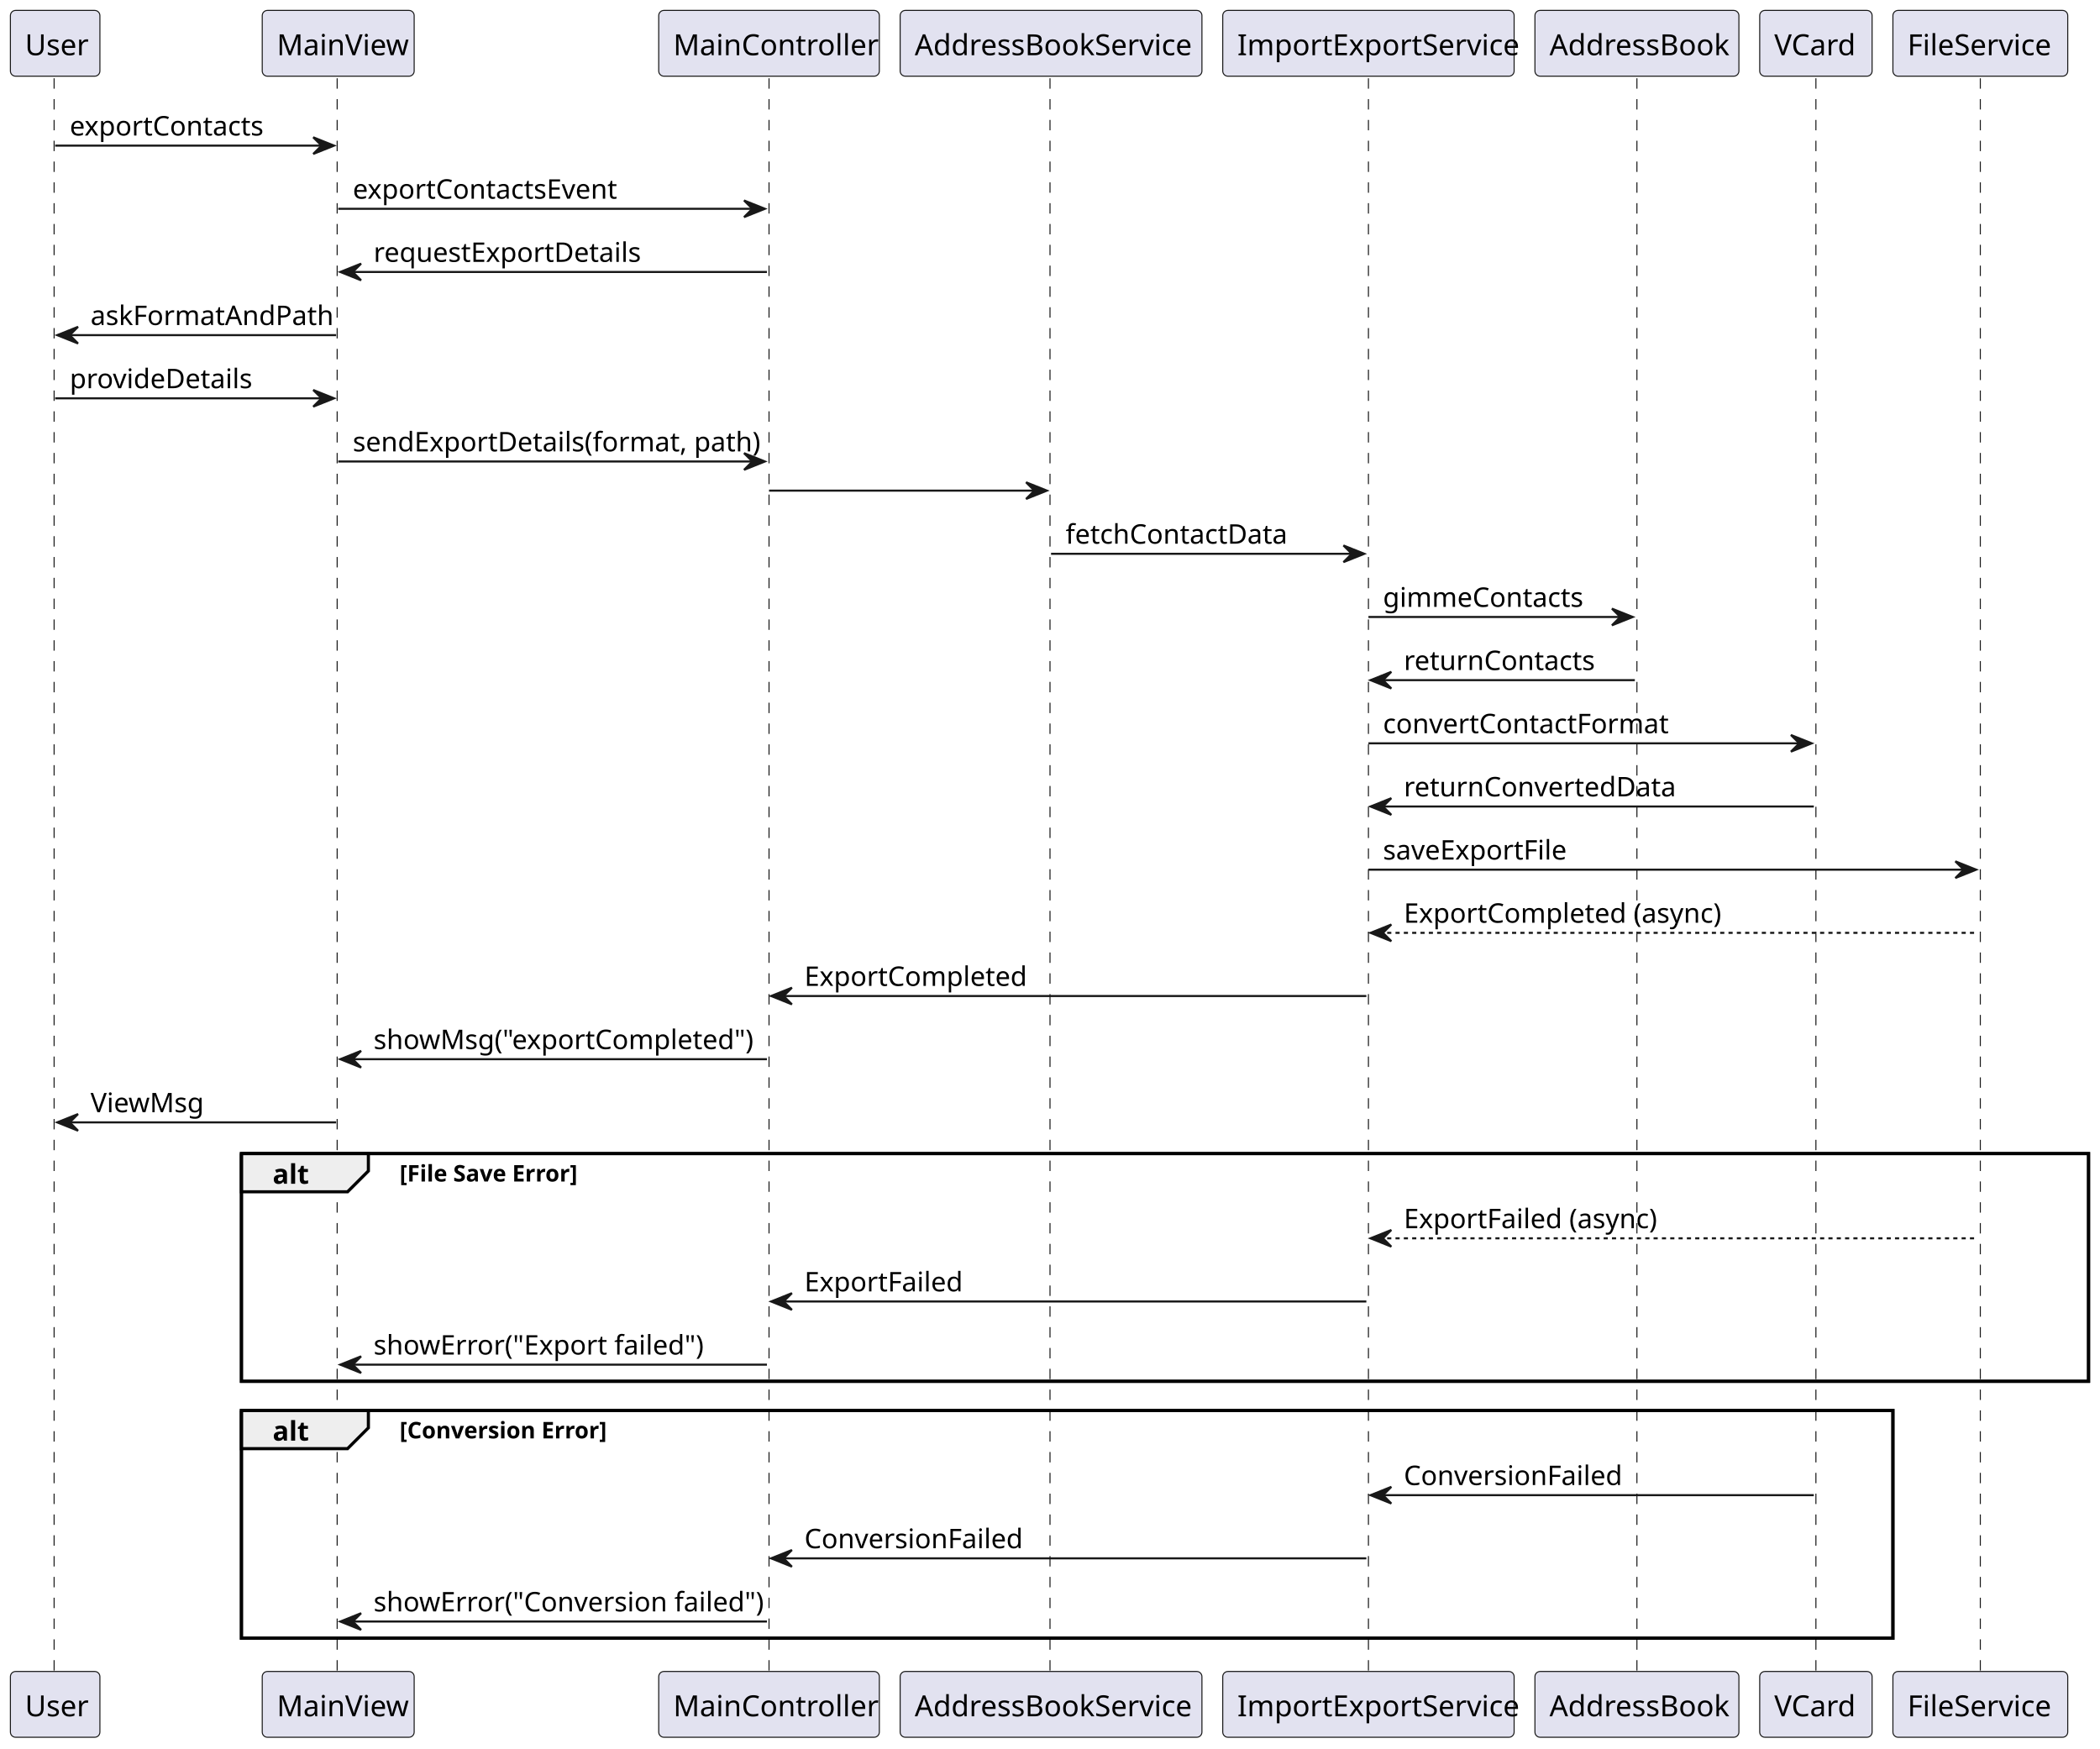
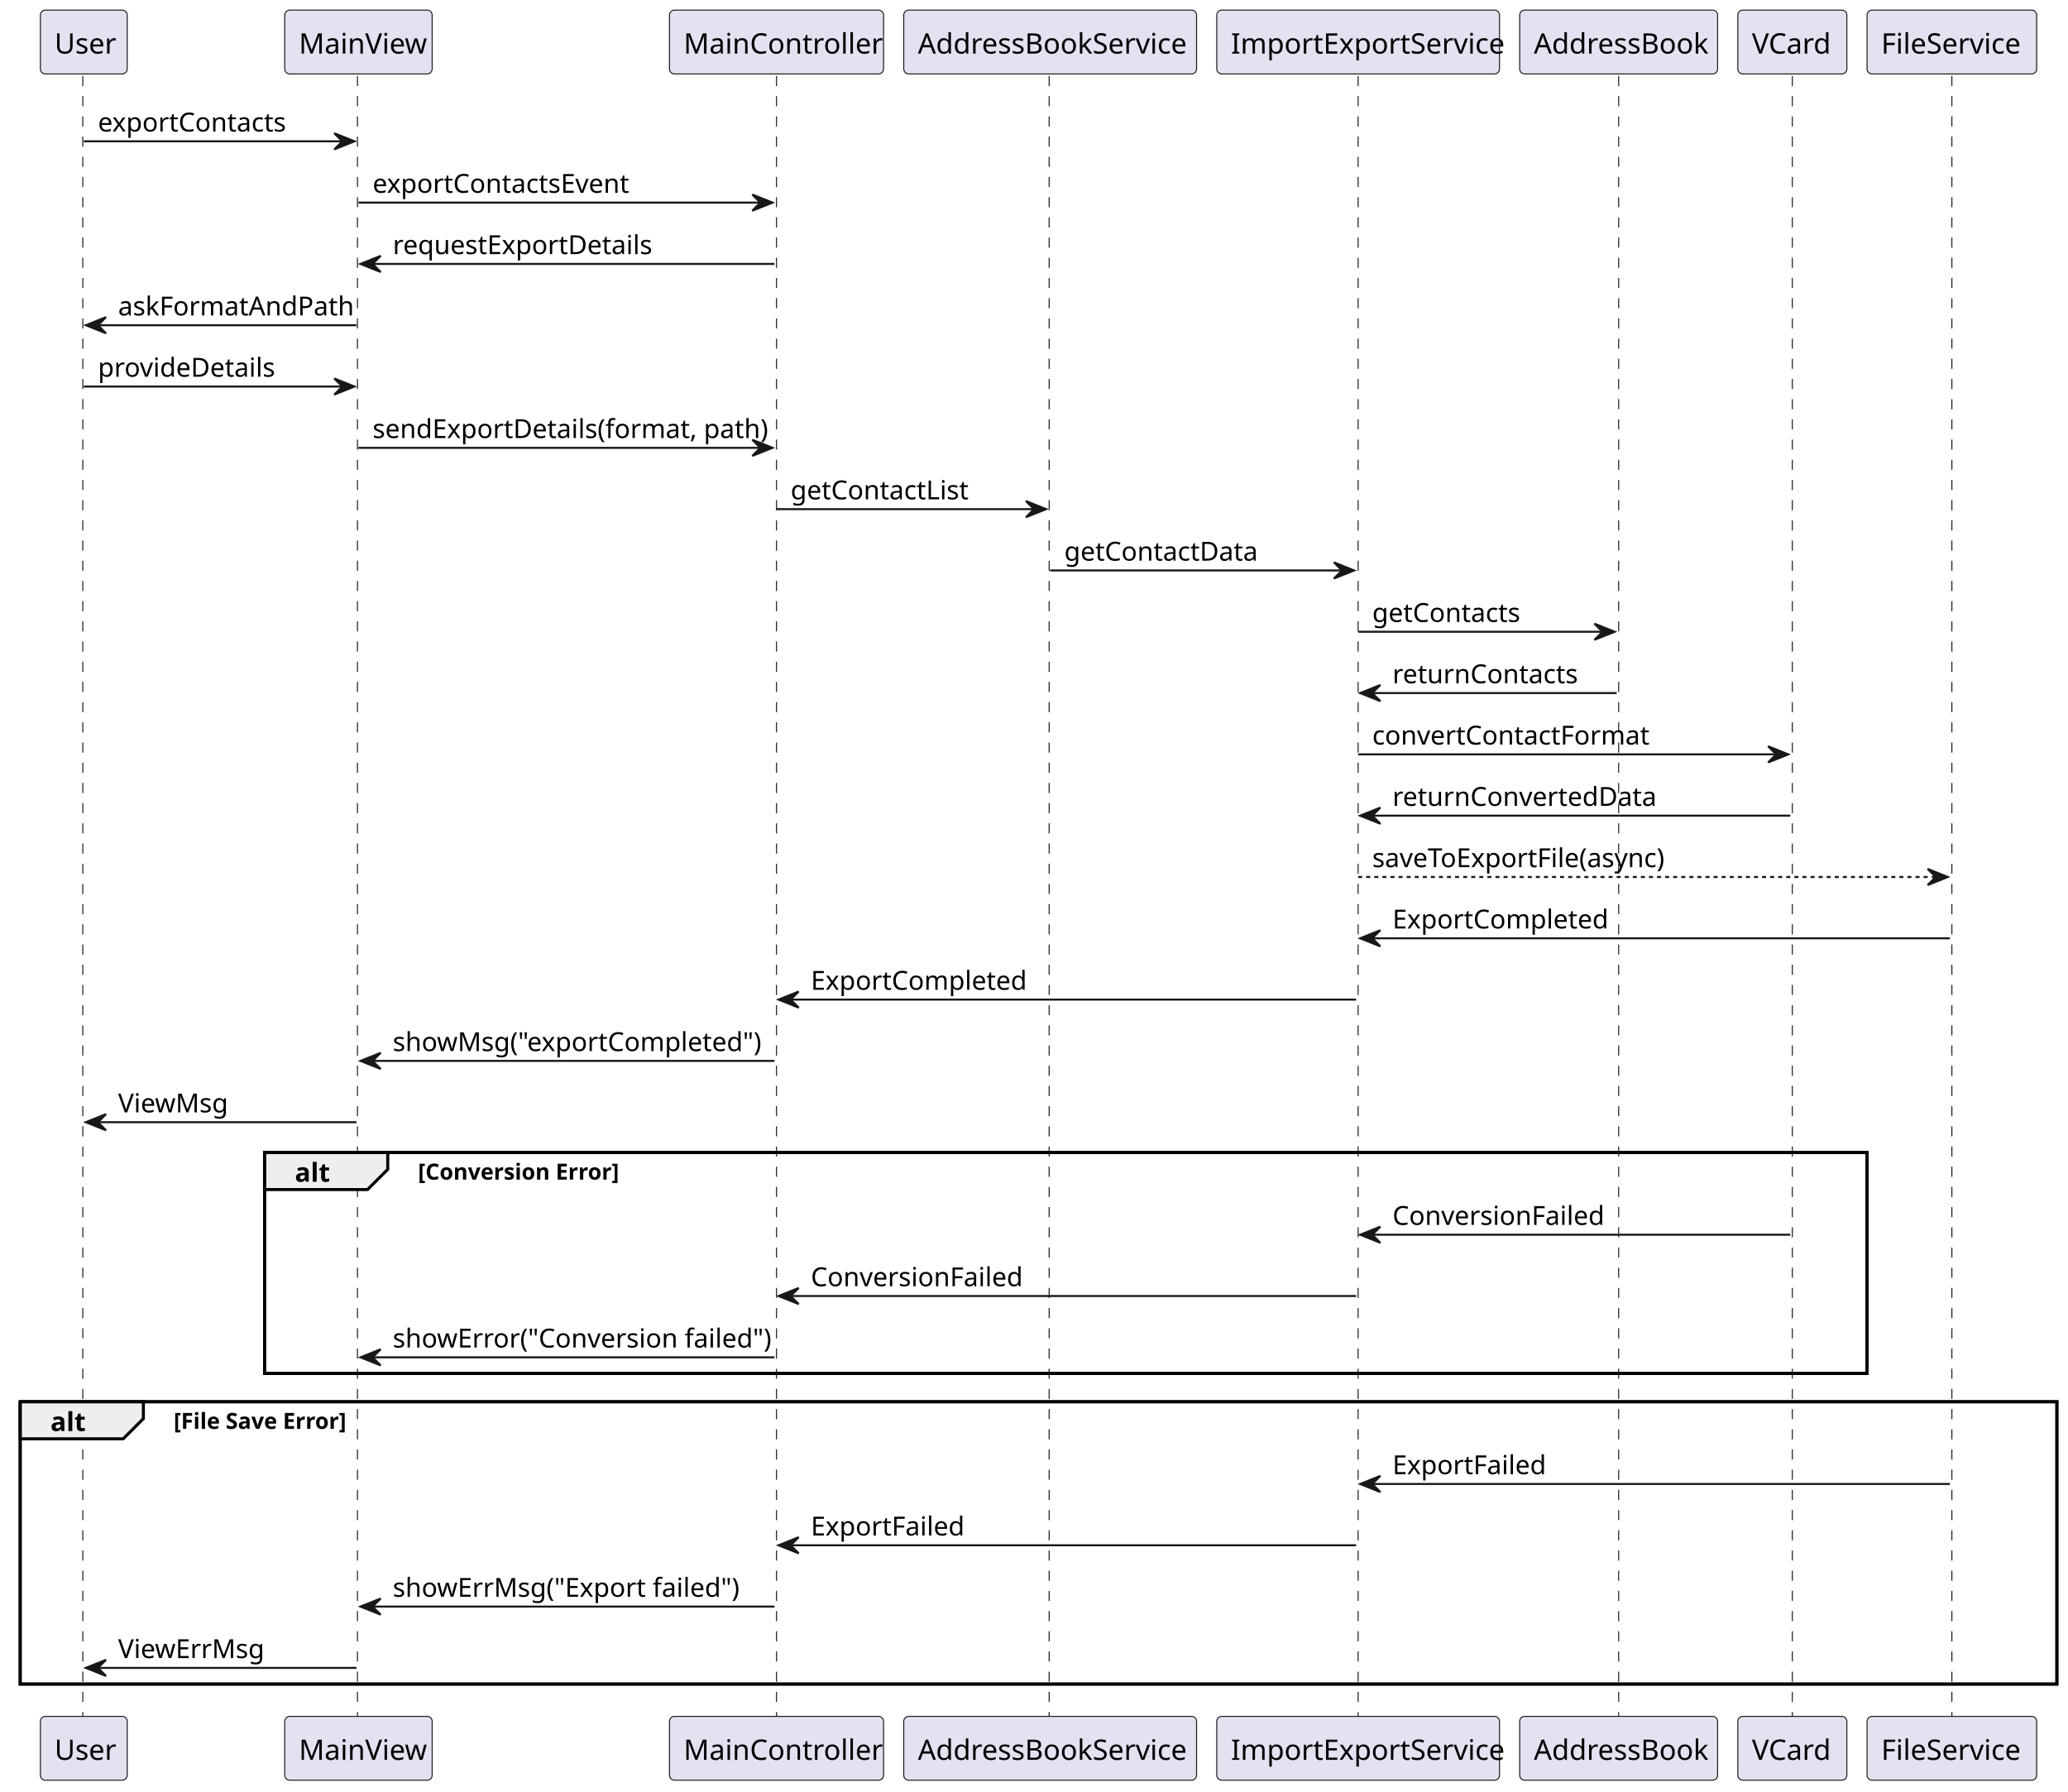
- <svg xmlns="http://www.w3.org/2000/svg" contentStyleType="text/css" height="840px" preserveAspectRatio="none" style="width:1009px;height:840px;background:#FFFFFF;" version="1.1" viewBox="0 0 1009 840" width="1009px" zoomAndPan="magnify">
+ <svg xmlns="http://www.w3.org/2000/svg" contentStyleType="text/css" height="887px" preserveAspectRatio="none" style="width:1024px;height:887px;background:#FFFFFF;" version="1.1" viewBox="0 0 1024 887" width="1024px" zoomAndPan="magnify">
  <defs />
  <g>
-     <rect fill="none" height="109.406" style="stroke:#000000;stroke-width:1.5;" width="887.5" x="116" y="554.234" />
-     <rect fill="none" height="109.406" style="stroke:#000000;stroke-width:1.5;" width="793.5" x="116" y="677.641" />
-     <line style="stroke:#181818;stroke-width:0.5;stroke-dasharray:5.0,5.0;" x1="26" x2="26" y1="37.609" y2="804.047" />
-     <line style="stroke:#181818;stroke-width:0.5;stroke-dasharray:5.0,5.0;" x1="162" x2="162" y1="37.609" y2="804.047" />
-     <line style="stroke:#181818;stroke-width:0.5;stroke-dasharray:5.0,5.0;" x1="369.5" x2="369.5" y1="37.609" y2="804.047" />
-     <line style="stroke:#181818;stroke-width:0.5;stroke-dasharray:5.0,5.0;" x1="504.5" x2="504.5" y1="37.609" y2="804.047" />
-     <line style="stroke:#181818;stroke-width:0.5;stroke-dasharray:5.0,5.0;" x1="657.5" x2="657.5" y1="37.609" y2="804.047" />
-     <line style="stroke:#181818;stroke-width:0.5;stroke-dasharray:5.0,5.0;" x1="786.5" x2="786.5" y1="37.609" y2="804.047" />
-     <line style="stroke:#181818;stroke-width:0.5;stroke-dasharray:5.0,5.0;" x1="872.5" x2="872.5" y1="37.609" y2="804.047" />
-     <line style="stroke:#181818;stroke-width:0.5;stroke-dasharray:5.0,5.0;" x1="951.5" x2="951.5" y1="37.609" y2="804.047" />
-     <rect fill="#E2E2F0" height="31.609" rx="2.5" ry="2.5" style="stroke:#181818;stroke-width:0.5;" width="43" x="5" y="5" />
-     <text fill="#000000" font-family="sans-serif" font-size="14" lengthAdjust="spacing" textLength="29" x="12" y="26.533">User</text>
-     <rect fill="#E2E2F0" height="31.609" rx="2.5" ry="2.5" style="stroke:#181818;stroke-width:0.5;" width="43" x="5" y="803.047" />
-     <text fill="#000000" font-family="sans-serif" font-size="14" lengthAdjust="spacing" textLength="29" x="12" y="824.58">User</text>
-     <rect fill="#E2E2F0" height="31.609" rx="2.5" ry="2.5" style="stroke:#181818;stroke-width:0.5;" width="73" x="126" y="5" />
-     <text fill="#000000" font-family="sans-serif" font-size="14" lengthAdjust="spacing" textLength="59" x="133" y="26.533">MainView</text>
-     <rect fill="#E2E2F0" height="31.609" rx="2.5" ry="2.5" style="stroke:#181818;stroke-width:0.5;" width="73" x="126" y="803.047" />
-     <text fill="#000000" font-family="sans-serif" font-size="14" lengthAdjust="spacing" textLength="59" x="133" y="824.58">MainView</text>
-     <rect fill="#E2E2F0" height="31.609" rx="2.5" ry="2.5" style="stroke:#181818;stroke-width:0.5;" width="106" x="316.5" y="5" />
-     <text fill="#000000" font-family="sans-serif" font-size="14" lengthAdjust="spacing" textLength="92" x="323.5" y="26.533">MainController</text>
-     <rect fill="#E2E2F0" height="31.609" rx="2.5" ry="2.5" style="stroke:#181818;stroke-width:0.5;" width="106" x="316.5" y="803.047" />
-     <text fill="#000000" font-family="sans-serif" font-size="14" lengthAdjust="spacing" textLength="92" x="323.5" y="824.58">MainController</text>
-     <rect fill="#E2E2F0" height="31.609" rx="2.5" ry="2.5" style="stroke:#181818;stroke-width:0.5;" width="145" x="432.5" y="5" />
-     <text fill="#000000" font-family="sans-serif" font-size="14" lengthAdjust="spacing" textLength="131" x="439.5" y="26.533">AddressBookService</text>
-     <rect fill="#E2E2F0" height="31.609" rx="2.5" ry="2.5" style="stroke:#181818;stroke-width:0.5;" width="145" x="432.5" y="803.047" />
-     <text fill="#000000" font-family="sans-serif" font-size="14" lengthAdjust="spacing" textLength="131" x="439.5" y="824.58">AddressBookService</text>
-     <rect fill="#E2E2F0" height="31.609" rx="2.5" ry="2.5" style="stroke:#181818;stroke-width:0.5;" width="140" x="587.5" y="5" />
-     <text fill="#000000" font-family="sans-serif" font-size="14" lengthAdjust="spacing" textLength="126" x="594.5" y="26.533">ImportExportService</text>
-     <rect fill="#E2E2F0" height="31.609" rx="2.5" ry="2.5" style="stroke:#181818;stroke-width:0.5;" width="140" x="587.5" y="803.047" />
-     <text fill="#000000" font-family="sans-serif" font-size="14" lengthAdjust="spacing" textLength="126" x="594.5" y="824.58">ImportExportService</text>
-     <rect fill="#E2E2F0" height="31.609" rx="2.5" ry="2.5" style="stroke:#181818;stroke-width:0.5;" width="98" x="737.5" y="5" />
-     <text fill="#000000" font-family="sans-serif" font-size="14" lengthAdjust="spacing" textLength="84" x="744.5" y="26.533">AddressBook</text>
-     <rect fill="#E2E2F0" height="31.609" rx="2.5" ry="2.5" style="stroke:#181818;stroke-width:0.5;" width="98" x="737.5" y="803.047" />
-     <text fill="#000000" font-family="sans-serif" font-size="14" lengthAdjust="spacing" textLength="84" x="744.5" y="824.58">AddressBook</text>
-     <rect fill="#E2E2F0" height="31.609" rx="2.5" ry="2.5" style="stroke:#181818;stroke-width:0.5;" width="54" x="845.5" y="5" />
-     <text fill="#000000" font-family="sans-serif" font-size="14" lengthAdjust="spacing" textLength="40" x="852.5" y="26.533">VCard</text>
-     <rect fill="#E2E2F0" height="31.609" rx="2.5" ry="2.5" style="stroke:#181818;stroke-width:0.5;" width="54" x="845.5" y="803.047" />
-     <text fill="#000000" font-family="sans-serif" font-size="14" lengthAdjust="spacing" textLength="40" x="852.5" y="824.58">VCard</text>
-     <rect fill="#E2E2F0" height="31.609" rx="2.5" ry="2.5" style="stroke:#181818;stroke-width:0.5;" width="84" x="909.5" y="5" />
-     <text fill="#000000" font-family="sans-serif" font-size="14" lengthAdjust="spacing" textLength="70" x="916.5" y="26.533">FileService</text>
-     <rect fill="#E2E2F0" height="31.609" rx="2.5" ry="2.5" style="stroke:#181818;stroke-width:0.5;" width="84" x="909.5" y="803.047" />
-     <text fill="#000000" font-family="sans-serif" font-size="14" lengthAdjust="spacing" textLength="70" x="916.5" y="824.58">FileService</text>
-     <polygon fill="#181818" points="150.5,65.961,160.5,69.961,150.5,73.961,154.5,69.961" style="stroke:#181818;stroke-width:1.0;" />
-     <line style="stroke:#181818;stroke-width:1.0;" x1="26.5" x2="156.5" y1="69.961" y2="69.961" />
-     <text fill="#000000" font-family="sans-serif" font-size="13" lengthAdjust="spacing" textLength="88" x="33.5" y="65.105">exportContacts</text>
-     <polygon fill="#181818" points="357.5,96.312,367.5,100.312,357.5,104.312,361.5,100.312" style="stroke:#181818;stroke-width:1.0;" />
-     <line style="stroke:#181818;stroke-width:1.0;" x1="162.5" x2="363.5" y1="100.312" y2="100.312" />
-     <text fill="#000000" font-family="sans-serif" font-size="13" lengthAdjust="spacing" textLength="120" x="169.5" y="95.456">exportContactsEvent</text>
-     <polygon fill="#181818" points="173.5,126.664,163.5,130.664,173.5,134.664,169.5,130.664" style="stroke:#181818;stroke-width:1.0;" />
-     <line style="stroke:#181818;stroke-width:1.0;" x1="167.5" x2="368.5" y1="130.664" y2="130.664" />
-     <text fill="#000000" font-family="sans-serif" font-size="13" lengthAdjust="spacing" textLength="121" x="179.5" y="125.808">requestExportDetails</text>
-     <polygon fill="#181818" points="37.5,157.016,27.5,161.016,37.5,165.016,33.5,161.016" style="stroke:#181818;stroke-width:1.0;" />
-     <line style="stroke:#181818;stroke-width:1.0;" x1="31.5" x2="161.5" y1="161.016" y2="161.016" />
-     <text fill="#000000" font-family="sans-serif" font-size="13" lengthAdjust="spacing" textLength="112" x="43.5" y="156.159">askFormatAndPath</text>
-     <polygon fill="#181818" points="150.5,187.367,160.5,191.367,150.5,195.367,154.5,191.367" style="stroke:#181818;stroke-width:1.0;" />
-     <line style="stroke:#181818;stroke-width:1.0;" x1="26.5" x2="156.5" y1="191.367" y2="191.367" />
-     <text fill="#000000" font-family="sans-serif" font-size="13" lengthAdjust="spacing" textLength="80" x="33.5" y="186.511">provideDetails</text>
-     <polygon fill="#181818" points="357.5,217.719,367.5,221.719,357.5,225.719,361.5,221.719" style="stroke:#181818;stroke-width:1.0;" />
-     <line style="stroke:#181818;stroke-width:1.0;" x1="162.5" x2="363.5" y1="221.719" y2="221.719" />
-     <text fill="#000000" font-family="sans-serif" font-size="13" lengthAdjust="spacing" textLength="183" x="169.5" y="216.862">sendExportDetails(format, path)</text>
-     <polygon fill="#181818" points="493,231.719,503,235.719,493,239.719,497,235.719" style="stroke:#181818;stroke-width:1.0;" />
-     <line style="stroke:#181818;stroke-width:1.0;" x1="369.5" x2="499" y1="235.719" y2="235.719" />
-     <polygon fill="#181818" points="645.5,262.07,655.5,266.07,645.5,270.07,649.5,266.07" style="stroke:#181818;stroke-width:1.0;" />
-     <line style="stroke:#181818;stroke-width:1.0;" x1="505" x2="651.5" y1="266.07" y2="266.07" />
-     <text fill="#000000" font-family="sans-serif" font-size="13" lengthAdjust="spacing" textLength="100" x="512" y="261.214">fetchContactData</text>
-     <polygon fill="#181818" points="774.5,292.422,784.5,296.422,774.5,300.422,778.5,296.422" style="stroke:#181818;stroke-width:1.0;" />
-     <line style="stroke:#181818;stroke-width:1.0;" x1="657.5" x2="780.5" y1="296.422" y2="296.422" />
-     <text fill="#000000" font-family="sans-serif" font-size="13" lengthAdjust="spacing" textLength="91" x="664.5" y="291.565">gimmeContacts</text>
-     <polygon fill="#181818" points="668.5,322.773,658.5,326.773,668.5,330.773,664.5,326.773" style="stroke:#181818;stroke-width:1.0;" />
-     <line style="stroke:#181818;stroke-width:1.0;" x1="662.5" x2="785.5" y1="326.773" y2="326.773" />
-     <text fill="#000000" font-family="sans-serif" font-size="13" lengthAdjust="spacing" textLength="85" x="674.5" y="321.917">returnContacts</text>
-     <polygon fill="#181818" points="860.5,353.125,870.5,357.125,860.5,361.125,864.5,357.125" style="stroke:#181818;stroke-width:1.0;" />
-     <line style="stroke:#181818;stroke-width:1.0;" x1="657.5" x2="866.5" y1="357.125" y2="357.125" />
-     <text fill="#000000" font-family="sans-serif" font-size="13" lengthAdjust="spacing" textLength="127" x="664.5" y="352.269">convertContactFormat</text>
-     <polygon fill="#181818" points="668.5,383.477,658.5,387.477,668.5,391.477,664.5,387.477" style="stroke:#181818;stroke-width:1.0;" />
-     <line style="stroke:#181818;stroke-width:1.0;" x1="662.5" x2="871.5" y1="387.477" y2="387.477" />
-     <text fill="#000000" font-family="sans-serif" font-size="13" lengthAdjust="spacing" textLength="117" x="674.5" y="382.62">returnConvertedData</text>
-     <polygon fill="#181818" points="939.5,413.828,949.5,417.828,939.5,421.828,943.5,417.828" style="stroke:#181818;stroke-width:1.0;" />
-     <line style="stroke:#181818;stroke-width:1.0;" x1="657.5" x2="945.5" y1="417.828" y2="417.828" />
-     <text fill="#000000" font-family="sans-serif" font-size="13" lengthAdjust="spacing" textLength="85" x="664.5" y="412.972">saveExportFile</text>
-     <polygon fill="#181818" points="668.5,444.18,658.5,448.18,668.5,452.18,664.5,448.18" style="stroke:#181818;stroke-width:1.0;" />
-     <line style="stroke:#181818;stroke-width:1.0;stroke-dasharray:2.0,2.0;" x1="662.5" x2="950.5" y1="448.18" y2="448.18" />
-     <text fill="#000000" font-family="sans-serif" font-size="13" lengthAdjust="spacing" textLength="147" x="674.5" y="443.323">ExportCompleted (async)</text>
-     <polygon fill="#181818" points="380.5,474.531,370.5,478.531,380.5,482.531,376.5,478.531" style="stroke:#181818;stroke-width:1.0;" />
-     <line style="stroke:#181818;stroke-width:1.0;" x1="374.5" x2="656.5" y1="478.531" y2="478.531" />
-     <text fill="#000000" font-family="sans-serif" font-size="13" lengthAdjust="spacing" textLength="100" x="386.5" y="473.675">ExportCompleted</text>
-     <polygon fill="#181818" points="173.5,504.883,163.5,508.883,173.5,512.883,169.5,508.883" style="stroke:#181818;stroke-width:1.0;" />
-     <line style="stroke:#181818;stroke-width:1.0;" x1="167.5" x2="368.5" y1="508.883" y2="508.883" />
-     <text fill="#000000" font-family="sans-serif" font-size="13" lengthAdjust="spacing" textLength="171" x="179.5" y="504.026">showMsg("exportCompleted")</text>
-     <polygon fill="#181818" points="37.5,535.234,27.5,539.234,37.5,543.234,33.5,539.234" style="stroke:#181818;stroke-width:1.0;" />
-     <line style="stroke:#181818;stroke-width:1.0;" x1="31.5" x2="161.5" y1="539.234" y2="539.234" />
-     <text fill="#000000" font-family="sans-serif" font-size="13" lengthAdjust="spacing" textLength="53" x="43.5" y="534.378">ViewMsg</text>
-     <path d="M116,554.234 L177,554.234 L177,562.586 L167,572.586 L116,572.586 L116,554.234 " fill="#EEEEEE" style="stroke:#000000;stroke-width:1.5;" />
-     <rect fill="none" height="109.406" style="stroke:#000000;stroke-width:1.5;" width="887.5" x="116" y="554.234" />
-     <text fill="#000000" font-family="sans-serif" font-size="13" font-weight="bold" lengthAdjust="spacing" textLength="16" x="131" y="568.73">alt</text>
-     <text fill="#000000" font-family="sans-serif" font-size="11" font-weight="bold" lengthAdjust="spacing" textLength="87" x="192" y="567.653">[File Save Error]</text>
-     <polygon fill="#181818" points="668.5,590.938,658.5,594.938,668.5,598.938,664.5,594.938" style="stroke:#181818;stroke-width:1.0;" />
-     <line style="stroke:#181818;stroke-width:1.0;stroke-dasharray:2.0,2.0;" x1="662.5" x2="950.5" y1="594.938" y2="594.938" />
-     <text fill="#000000" font-family="sans-serif" font-size="13" lengthAdjust="spacing" textLength="120" x="674.5" y="590.081">ExportFailed (async)</text>
-     <polygon fill="#181818" points="380.5,621.289,370.5,625.289,380.5,629.289,376.5,625.289" style="stroke:#181818;stroke-width:1.0;" />
-     <line style="stroke:#181818;stroke-width:1.0;" x1="374.5" x2="656.5" y1="625.289" y2="625.289" />
-     <text fill="#000000" font-family="sans-serif" font-size="13" lengthAdjust="spacing" textLength="73" x="386.5" y="620.433">ExportFailed</text>
-     <polygon fill="#181818" points="173.5,651.641,163.5,655.641,173.5,659.641,169.5,655.641" style="stroke:#181818;stroke-width:1.0;" />
-     <line style="stroke:#181818;stroke-width:1.0;" x1="167.5" x2="368.5" y1="655.641" y2="655.641" />
-     <text fill="#000000" font-family="sans-serif" font-size="13" lengthAdjust="spacing" textLength="148" x="179.5" y="650.784">showError("Export failed")</text>
-     <path d="M116,677.641 L177,677.641 L177,685.992 L167,695.992 L116,695.992 L116,677.641 " fill="#EEEEEE" style="stroke:#000000;stroke-width:1.5;" />
-     <rect fill="none" height="109.406" style="stroke:#000000;stroke-width:1.5;" width="793.5" x="116" y="677.641" />
-     <text fill="#000000" font-family="sans-serif" font-size="13" font-weight="bold" lengthAdjust="spacing" textLength="16" x="131" y="692.136">alt</text>
-     <text fill="#000000" font-family="sans-serif" font-size="11" font-weight="bold" lengthAdjust="spacing" textLength="103" x="192" y="691.06">[Conversion Error]</text>
-     <polygon fill="#181818" points="668.5,714.344,658.5,718.344,668.5,722.344,664.5,718.344" style="stroke:#181818;stroke-width:1.0;" />
-     <line style="stroke:#181818;stroke-width:1.0;" x1="662.5" x2="871.5" y1="718.344" y2="718.344" />
-     <text fill="#000000" font-family="sans-serif" font-size="13" lengthAdjust="spacing" textLength="98" x="674.5" y="713.487">ConversionFailed</text>
-     <polygon fill="#181818" points="380.5,744.695,370.5,748.695,380.5,752.695,376.5,748.695" style="stroke:#181818;stroke-width:1.0;" />
-     <line style="stroke:#181818;stroke-width:1.0;" x1="374.5" x2="656.5" y1="748.695" y2="748.695" />
-     <text fill="#000000" font-family="sans-serif" font-size="13" lengthAdjust="spacing" textLength="98" x="386.5" y="743.839">ConversionFailed</text>
-     <polygon fill="#181818" points="173.5,775.047,163.5,779.047,173.5,783.047,169.5,779.047" style="stroke:#181818;stroke-width:1.0;" />
-     <line style="stroke:#181818;stroke-width:1.0;" x1="167.5" x2="368.5" y1="779.047" y2="779.047" />
-     <text fill="#000000" font-family="sans-serif" font-size="13" lengthAdjust="spacing" textLength="173" x="179.5" y="774.19">showError("Conversion failed")</text>
+     <rect fill="none" height="109.406" style="stroke:#000000;stroke-width:1.5;" width="793.5" x="131" y="570.586" />
+     <rect fill="none" height="139.758" style="stroke:#000000;stroke-width:1.5;" width="1008.5" x="10" y="693.992" />
+     <line style="stroke:#181818;stroke-width:0.5;stroke-dasharray:5.0,5.0;" x1="41" x2="41" y1="37.609" y2="850.75" />
+     <line style="stroke:#181818;stroke-width:0.5;stroke-dasharray:5.0,5.0;" x1="177" x2="177" y1="37.609" y2="850.75" />
+     <line style="stroke:#181818;stroke-width:0.5;stroke-dasharray:5.0,5.0;" x1="384.5" x2="384.5" y1="37.609" y2="850.75" />
+     <line style="stroke:#181818;stroke-width:0.5;stroke-dasharray:5.0,5.0;" x1="519.5" x2="519.5" y1="37.609" y2="850.75" />
+     <line style="stroke:#181818;stroke-width:0.5;stroke-dasharray:5.0,5.0;" x1="672.5" x2="672.5" y1="37.609" y2="850.75" />
+     <line style="stroke:#181818;stroke-width:0.5;stroke-dasharray:5.0,5.0;" x1="801.5" x2="801.5" y1="37.609" y2="850.75" />
+     <line style="stroke:#181818;stroke-width:0.5;stroke-dasharray:5.0,5.0;" x1="887.5" x2="887.5" y1="37.609" y2="850.75" />
+     <line style="stroke:#181818;stroke-width:0.5;stroke-dasharray:5.0,5.0;" x1="966.5" x2="966.5" y1="37.609" y2="850.75" />
+     <rect fill="#E2E2F0" height="31.609" rx="2.5" ry="2.5" style="stroke:#181818;stroke-width:0.5;" width="43" x="20" y="5" />
+     <text fill="#000000" font-family="sans-serif" font-size="14" lengthAdjust="spacing" textLength="29" x="27" y="26.533">User</text>
+     <rect fill="#E2E2F0" height="31.609" rx="2.5" ry="2.5" style="stroke:#181818;stroke-width:0.5;" width="43" x="20" y="849.75" />
+     <text fill="#000000" font-family="sans-serif" font-size="14" lengthAdjust="spacing" textLength="29" x="27" y="871.283">User</text>
+     <rect fill="#E2E2F0" height="31.609" rx="2.5" ry="2.5" style="stroke:#181818;stroke-width:0.5;" width="73" x="141" y="5" />
+     <text fill="#000000" font-family="sans-serif" font-size="14" lengthAdjust="spacing" textLength="59" x="148" y="26.533">MainView</text>
+     <rect fill="#E2E2F0" height="31.609" rx="2.5" ry="2.5" style="stroke:#181818;stroke-width:0.5;" width="73" x="141" y="849.75" />
+     <text fill="#000000" font-family="sans-serif" font-size="14" lengthAdjust="spacing" textLength="59" x="148" y="871.283">MainView</text>
+     <rect fill="#E2E2F0" height="31.609" rx="2.5" ry="2.5" style="stroke:#181818;stroke-width:0.5;" width="106" x="331.5" y="5" />
+     <text fill="#000000" font-family="sans-serif" font-size="14" lengthAdjust="spacing" textLength="92" x="338.5" y="26.533">MainController</text>
+     <rect fill="#E2E2F0" height="31.609" rx="2.5" ry="2.5" style="stroke:#181818;stroke-width:0.5;" width="106" x="331.5" y="849.75" />
+     <text fill="#000000" font-family="sans-serif" font-size="14" lengthAdjust="spacing" textLength="92" x="338.5" y="871.283">MainController</text>
+     <rect fill="#E2E2F0" height="31.609" rx="2.5" ry="2.5" style="stroke:#181818;stroke-width:0.5;" width="145" x="447.5" y="5" />
+     <text fill="#000000" font-family="sans-serif" font-size="14" lengthAdjust="spacing" textLength="131" x="454.5" y="26.533">AddressBookService</text>
+     <rect fill="#E2E2F0" height="31.609" rx="2.5" ry="2.5" style="stroke:#181818;stroke-width:0.5;" width="145" x="447.5" y="849.75" />
+     <text fill="#000000" font-family="sans-serif" font-size="14" lengthAdjust="spacing" textLength="131" x="454.5" y="871.283">AddressBookService</text>
+     <rect fill="#E2E2F0" height="31.609" rx="2.5" ry="2.5" style="stroke:#181818;stroke-width:0.5;" width="140" x="602.5" y="5" />
+     <text fill="#000000" font-family="sans-serif" font-size="14" lengthAdjust="spacing" textLength="126" x="609.5" y="26.533">ImportExportService</text>
+     <rect fill="#E2E2F0" height="31.609" rx="2.5" ry="2.5" style="stroke:#181818;stroke-width:0.5;" width="140" x="602.5" y="849.75" />
+     <text fill="#000000" font-family="sans-serif" font-size="14" lengthAdjust="spacing" textLength="126" x="609.5" y="871.283">ImportExportService</text>
+     <rect fill="#E2E2F0" height="31.609" rx="2.5" ry="2.5" style="stroke:#181818;stroke-width:0.5;" width="98" x="752.5" y="5" />
+     <text fill="#000000" font-family="sans-serif" font-size="14" lengthAdjust="spacing" textLength="84" x="759.5" y="26.533">AddressBook</text>
+     <rect fill="#E2E2F0" height="31.609" rx="2.5" ry="2.5" style="stroke:#181818;stroke-width:0.5;" width="98" x="752.5" y="849.75" />
+     <text fill="#000000" font-family="sans-serif" font-size="14" lengthAdjust="spacing" textLength="84" x="759.5" y="871.283">AddressBook</text>
+     <rect fill="#E2E2F0" height="31.609" rx="2.5" ry="2.5" style="stroke:#181818;stroke-width:0.5;" width="54" x="860.5" y="5" />
+     <text fill="#000000" font-family="sans-serif" font-size="14" lengthAdjust="spacing" textLength="40" x="867.5" y="26.533">VCard</text>
+     <rect fill="#E2E2F0" height="31.609" rx="2.5" ry="2.5" style="stroke:#181818;stroke-width:0.5;" width="54" x="860.5" y="849.75" />
+     <text fill="#000000" font-family="sans-serif" font-size="14" lengthAdjust="spacing" textLength="40" x="867.5" y="871.283">VCard</text>
+     <rect fill="#E2E2F0" height="31.609" rx="2.5" ry="2.5" style="stroke:#181818;stroke-width:0.5;" width="84" x="924.5" y="5" />
+     <text fill="#000000" font-family="sans-serif" font-size="14" lengthAdjust="spacing" textLength="70" x="931.5" y="26.533">FileService</text>
+     <rect fill="#E2E2F0" height="31.609" rx="2.5" ry="2.5" style="stroke:#181818;stroke-width:0.5;" width="84" x="924.5" y="849.75" />
+     <text fill="#000000" font-family="sans-serif" font-size="14" lengthAdjust="spacing" textLength="70" x="931.5" y="871.283">FileService</text>
+     <polygon fill="#181818" points="165.5,65.961,175.5,69.961,165.5,73.961,169.5,69.961" style="stroke:#181818;stroke-width:1.0;" />
+     <line style="stroke:#181818;stroke-width:1.0;" x1="41.5" x2="171.5" y1="69.961" y2="69.961" />
+     <text fill="#000000" font-family="sans-serif" font-size="13" lengthAdjust="spacing" textLength="88" x="48.5" y="65.105">exportContacts</text>
+     <polygon fill="#181818" points="372.5,96.312,382.5,100.312,372.5,104.312,376.5,100.312" style="stroke:#181818;stroke-width:1.0;" />
+     <line style="stroke:#181818;stroke-width:1.0;" x1="177.5" x2="378.5" y1="100.312" y2="100.312" />
+     <text fill="#000000" font-family="sans-serif" font-size="13" lengthAdjust="spacing" textLength="120" x="184.5" y="95.456">exportContactsEvent</text>
+     <polygon fill="#181818" points="188.5,126.664,178.5,130.664,188.5,134.664,184.5,130.664" style="stroke:#181818;stroke-width:1.0;" />
+     <line style="stroke:#181818;stroke-width:1.0;" x1="182.5" x2="383.5" y1="130.664" y2="130.664" />
+     <text fill="#000000" font-family="sans-serif" font-size="13" lengthAdjust="spacing" textLength="121" x="194.5" y="125.808">requestExportDetails</text>
+     <polygon fill="#181818" points="52.5,157.016,42.5,161.016,52.5,165.016,48.5,161.016" style="stroke:#181818;stroke-width:1.0;" />
+     <line style="stroke:#181818;stroke-width:1.0;" x1="46.5" x2="176.5" y1="161.016" y2="161.016" />
+     <text fill="#000000" font-family="sans-serif" font-size="13" lengthAdjust="spacing" textLength="112" x="58.5" y="156.159">askFormatAndPath</text>
+     <polygon fill="#181818" points="165.5,187.367,175.5,191.367,165.5,195.367,169.5,191.367" style="stroke:#181818;stroke-width:1.0;" />
+     <line style="stroke:#181818;stroke-width:1.0;" x1="41.5" x2="171.5" y1="191.367" y2="191.367" />
+     <text fill="#000000" font-family="sans-serif" font-size="13" lengthAdjust="spacing" textLength="80" x="48.5" y="186.511">provideDetails</text>
+     <polygon fill="#181818" points="372.5,217.719,382.5,221.719,372.5,225.719,376.5,221.719" style="stroke:#181818;stroke-width:1.0;" />
+     <line style="stroke:#181818;stroke-width:1.0;" x1="177.5" x2="378.5" y1="221.719" y2="221.719" />
+     <text fill="#000000" font-family="sans-serif" font-size="13" lengthAdjust="spacing" textLength="183" x="184.5" y="216.862">sendExportDetails(format, path)</text>
+     <polygon fill="#181818" points="508,248.07,518,252.07,508,256.07,512,252.07" style="stroke:#181818;stroke-width:1.0;" />
+     <line style="stroke:#181818;stroke-width:1.0;" x1="384.5" x2="514" y1="252.07" y2="252.07" />
+     <text fill="#000000" font-family="sans-serif" font-size="13" lengthAdjust="spacing" textLength="84" x="391.5" y="247.214">getContactList</text>
+     <polygon fill="#181818" points="660.5,278.422,670.5,282.422,660.5,286.422,664.5,282.422" style="stroke:#181818;stroke-width:1.0;" />
+     <line style="stroke:#181818;stroke-width:1.0;" x1="520" x2="666.5" y1="282.422" y2="282.422" />
+     <text fill="#000000" font-family="sans-serif" font-size="13" lengthAdjust="spacing" textLength="90" x="527" y="277.565">getContactData</text>
+     <polygon fill="#181818" points="789.5,308.773,799.5,312.773,789.5,316.773,793.5,312.773" style="stroke:#181818;stroke-width:1.0;" />
+     <line style="stroke:#181818;stroke-width:1.0;" x1="672.5" x2="795.5" y1="312.773" y2="312.773" />
+     <text fill="#000000" font-family="sans-serif" font-size="13" lengthAdjust="spacing" textLength="70" x="679.5" y="307.917">getContacts</text>
+     <polygon fill="#181818" points="683.5,339.125,673.5,343.125,683.5,347.125,679.5,343.125" style="stroke:#181818;stroke-width:1.0;" />
+     <line style="stroke:#181818;stroke-width:1.0;" x1="677.5" x2="800.5" y1="343.125" y2="343.125" />
+     <text fill="#000000" font-family="sans-serif" font-size="13" lengthAdjust="spacing" textLength="85" x="689.5" y="338.269">returnContacts</text>
+     <polygon fill="#181818" points="875.5,369.477,885.5,373.477,875.5,377.477,879.5,373.477" style="stroke:#181818;stroke-width:1.0;" />
+     <line style="stroke:#181818;stroke-width:1.0;" x1="672.5" x2="881.5" y1="373.477" y2="373.477" />
+     <text fill="#000000" font-family="sans-serif" font-size="13" lengthAdjust="spacing" textLength="127" x="679.5" y="368.62">convertContactFormat</text>
+     <polygon fill="#181818" points="683.5,399.828,673.5,403.828,683.5,407.828,679.5,403.828" style="stroke:#181818;stroke-width:1.0;" />
+     <line style="stroke:#181818;stroke-width:1.0;" x1="677.5" x2="886.5" y1="403.828" y2="403.828" />
+     <text fill="#000000" font-family="sans-serif" font-size="13" lengthAdjust="spacing" textLength="117" x="689.5" y="398.972">returnConvertedData</text>
+     <polygon fill="#181818" points="954.5,430.18,964.5,434.18,954.5,438.18,958.5,434.18" style="stroke:#181818;stroke-width:1.0;" />
+     <line style="stroke:#181818;stroke-width:1.0;stroke-dasharray:2.0,2.0;" x1="672.5" x2="960.5" y1="434.18" y2="434.18" />
+     <text fill="#000000" font-family="sans-serif" font-size="13" lengthAdjust="spacing" textLength="142" x="679.5" y="429.323">saveToExportFile(async)</text>
+     <polygon fill="#181818" points="683.5,460.531,673.5,464.531,683.5,468.531,679.5,464.531" style="stroke:#181818;stroke-width:1.0;" />
+     <line style="stroke:#181818;stroke-width:1.0;" x1="677.5" x2="965.5" y1="464.531" y2="464.531" />
+     <text fill="#000000" font-family="sans-serif" font-size="13" lengthAdjust="spacing" textLength="100" x="689.5" y="459.675">ExportCompleted</text>
+     <polygon fill="#181818" points="395.5,490.883,385.5,494.883,395.5,498.883,391.5,494.883" style="stroke:#181818;stroke-width:1.0;" />
+     <line style="stroke:#181818;stroke-width:1.0;" x1="389.5" x2="671.5" y1="494.883" y2="494.883" />
+     <text fill="#000000" font-family="sans-serif" font-size="13" lengthAdjust="spacing" textLength="100" x="401.5" y="490.026">ExportCompleted</text>
+     <polygon fill="#181818" points="188.5,521.234,178.5,525.234,188.5,529.234,184.5,525.234" style="stroke:#181818;stroke-width:1.0;" />
+     <line style="stroke:#181818;stroke-width:1.0;" x1="182.5" x2="383.5" y1="525.234" y2="525.234" />
+     <text fill="#000000" font-family="sans-serif" font-size="13" lengthAdjust="spacing" textLength="171" x="194.5" y="520.378">showMsg("exportCompleted")</text>
+     <polygon fill="#181818" points="52.5,551.586,42.5,555.586,52.5,559.586,48.5,555.586" style="stroke:#181818;stroke-width:1.0;" />
+     <line style="stroke:#181818;stroke-width:1.0;" x1="46.5" x2="176.5" y1="555.586" y2="555.586" />
+     <text fill="#000000" font-family="sans-serif" font-size="13" lengthAdjust="spacing" textLength="53" x="58.5" y="550.73">ViewMsg</text>
+     <path d="M131,570.586 L192,570.586 L192,578.938 L182,588.938 L131,588.938 L131,570.586 " fill="#EEEEEE" style="stroke:#000000;stroke-width:1.5;" />
+     <rect fill="none" height="109.406" style="stroke:#000000;stroke-width:1.5;" width="793.5" x="131" y="570.586" />
+     <text fill="#000000" font-family="sans-serif" font-size="13" font-weight="bold" lengthAdjust="spacing" textLength="16" x="146" y="585.081">alt</text>
+     <text fill="#000000" font-family="sans-serif" font-size="11" font-weight="bold" lengthAdjust="spacing" textLength="103" x="207" y="584.005">[Conversion Error]</text>
+     <polygon fill="#181818" points="683.5,607.289,673.5,611.289,683.5,615.289,679.5,611.289" style="stroke:#181818;stroke-width:1.0;" />
+     <line style="stroke:#181818;stroke-width:1.0;" x1="677.5" x2="886.5" y1="611.289" y2="611.289" />
+     <text fill="#000000" font-family="sans-serif" font-size="13" lengthAdjust="spacing" textLength="98" x="689.5" y="606.433">ConversionFailed</text>
+     <polygon fill="#181818" points="395.5,637.641,385.5,641.641,395.5,645.641,391.5,641.641" style="stroke:#181818;stroke-width:1.0;" />
+     <line style="stroke:#181818;stroke-width:1.0;" x1="389.5" x2="671.5" y1="641.641" y2="641.641" />
+     <text fill="#000000" font-family="sans-serif" font-size="13" lengthAdjust="spacing" textLength="98" x="401.5" y="636.784">ConversionFailed</text>
+     <polygon fill="#181818" points="188.5,667.992,178.5,671.992,188.5,675.992,184.5,671.992" style="stroke:#181818;stroke-width:1.0;" />
+     <line style="stroke:#181818;stroke-width:1.0;" x1="182.5" x2="383.5" y1="671.992" y2="671.992" />
+     <text fill="#000000" font-family="sans-serif" font-size="13" lengthAdjust="spacing" textLength="173" x="194.5" y="667.136">showError("Conversion failed")</text>
+     <path d="M10,693.992 L71,693.992 L71,702.344 L61,712.344 L10,712.344 L10,693.992 " fill="#EEEEEE" style="stroke:#000000;stroke-width:1.5;" />
+     <rect fill="none" height="139.758" style="stroke:#000000;stroke-width:1.5;" width="1008.5" x="10" y="693.992" />
+     <text fill="#000000" font-family="sans-serif" font-size="13" font-weight="bold" lengthAdjust="spacing" textLength="16" x="25" y="708.487">alt</text>
+     <text fill="#000000" font-family="sans-serif" font-size="11" font-weight="bold" lengthAdjust="spacing" textLength="87" x="86" y="707.411">[File Save Error]</text>
+     <polygon fill="#181818" points="683.5,730.695,673.5,734.695,683.5,738.695,679.5,734.695" style="stroke:#181818;stroke-width:1.0;" />
+     <line style="stroke:#181818;stroke-width:1.0;" x1="677.5" x2="965.5" y1="734.695" y2="734.695" />
+     <text fill="#000000" font-family="sans-serif" font-size="13" lengthAdjust="spacing" textLength="73" x="689.5" y="729.839">ExportFailed</text>
+     <polygon fill="#181818" points="395.5,761.047,385.5,765.047,395.5,769.047,391.5,765.047" style="stroke:#181818;stroke-width:1.0;" />
+     <line style="stroke:#181818;stroke-width:1.0;" x1="389.5" x2="671.5" y1="765.047" y2="765.047" />
+     <text fill="#000000" font-family="sans-serif" font-size="13" lengthAdjust="spacing" textLength="73" x="401.5" y="760.19">ExportFailed</text>
+     <polygon fill="#181818" points="188.5,791.398,178.5,795.398,188.5,799.398,184.5,795.398" style="stroke:#181818;stroke-width:1.0;" />
+     <line style="stroke:#181818;stroke-width:1.0;" x1="182.5" x2="383.5" y1="795.398" y2="795.398" />
+     <text fill="#000000" font-family="sans-serif" font-size="13" lengthAdjust="spacing" textLength="162" x="194.5" y="790.542">showErrMsg("Export failed")</text>
+     <polygon fill="#181818" points="52.5,821.75,42.5,825.75,52.5,829.75,48.5,825.75" style="stroke:#181818;stroke-width:1.0;" />
+     <line style="stroke:#181818;stroke-width:1.0;" x1="46.5" x2="176.5" y1="825.75" y2="825.75" />
+     <text fill="#000000" font-family="sans-serif" font-size="13" lengthAdjust="spacing" textLength="70" x="58.5" y="820.894">ViewErrMsg</text>
  </g>
</svg>
